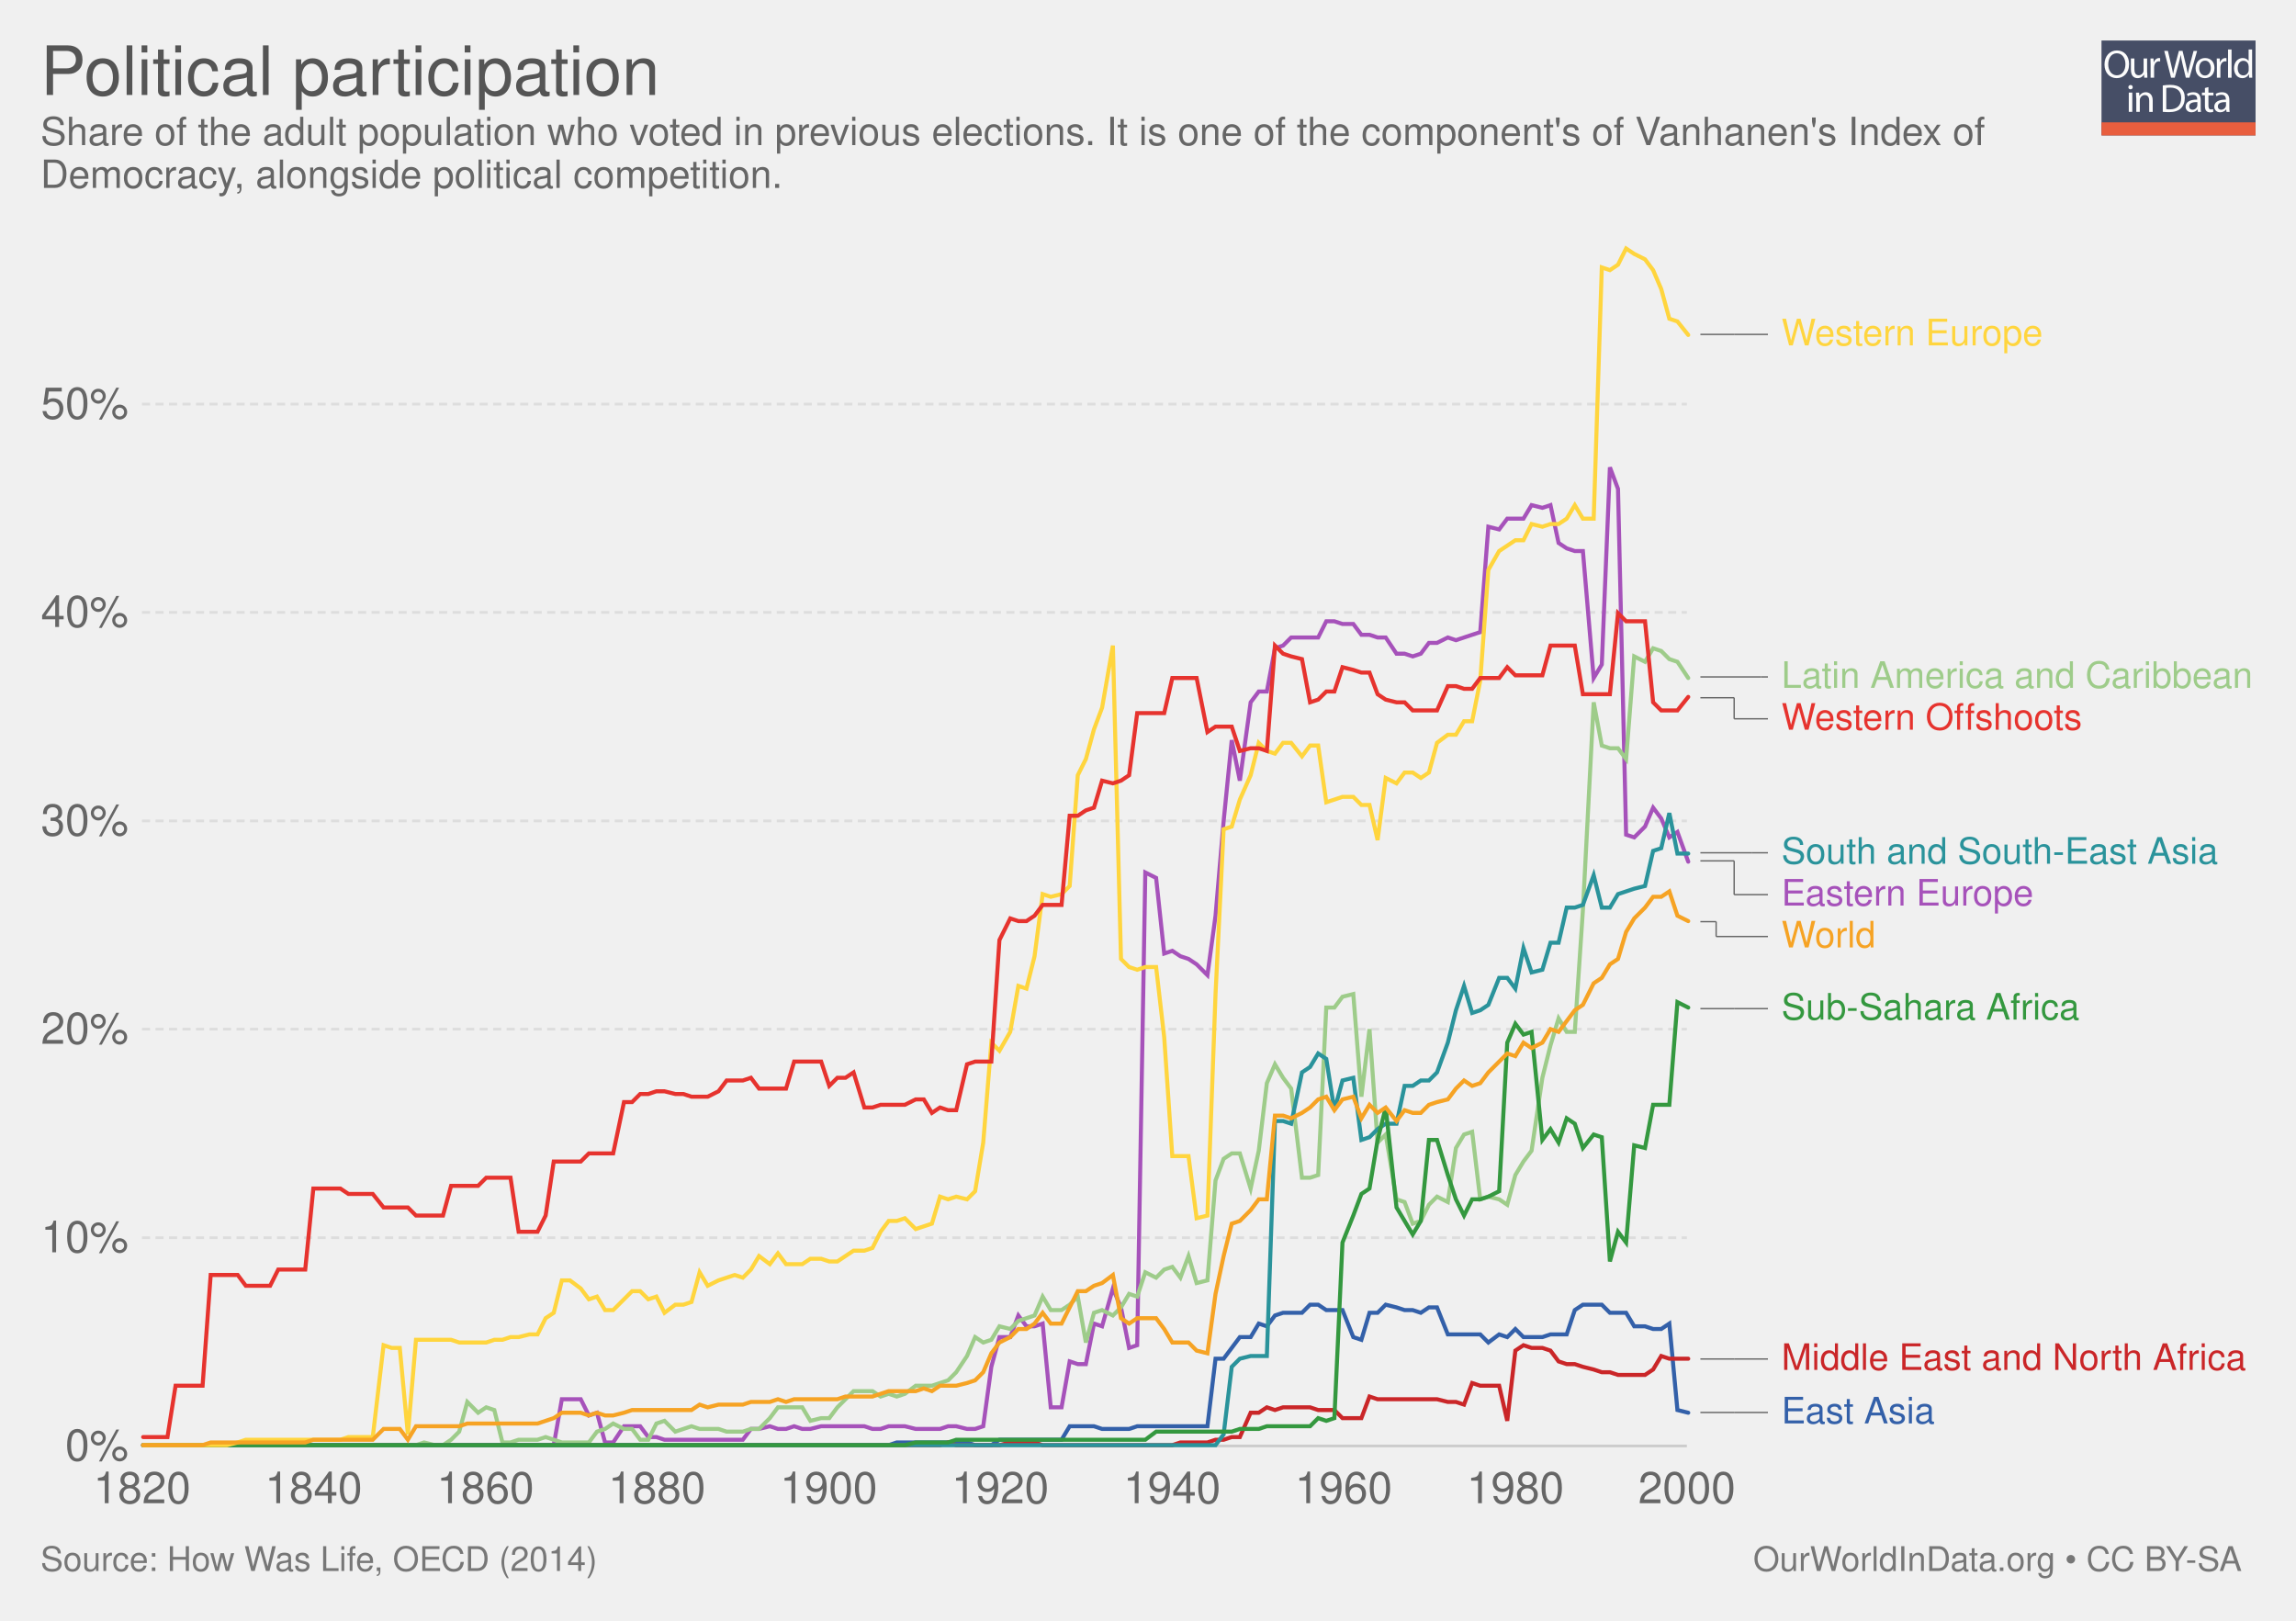
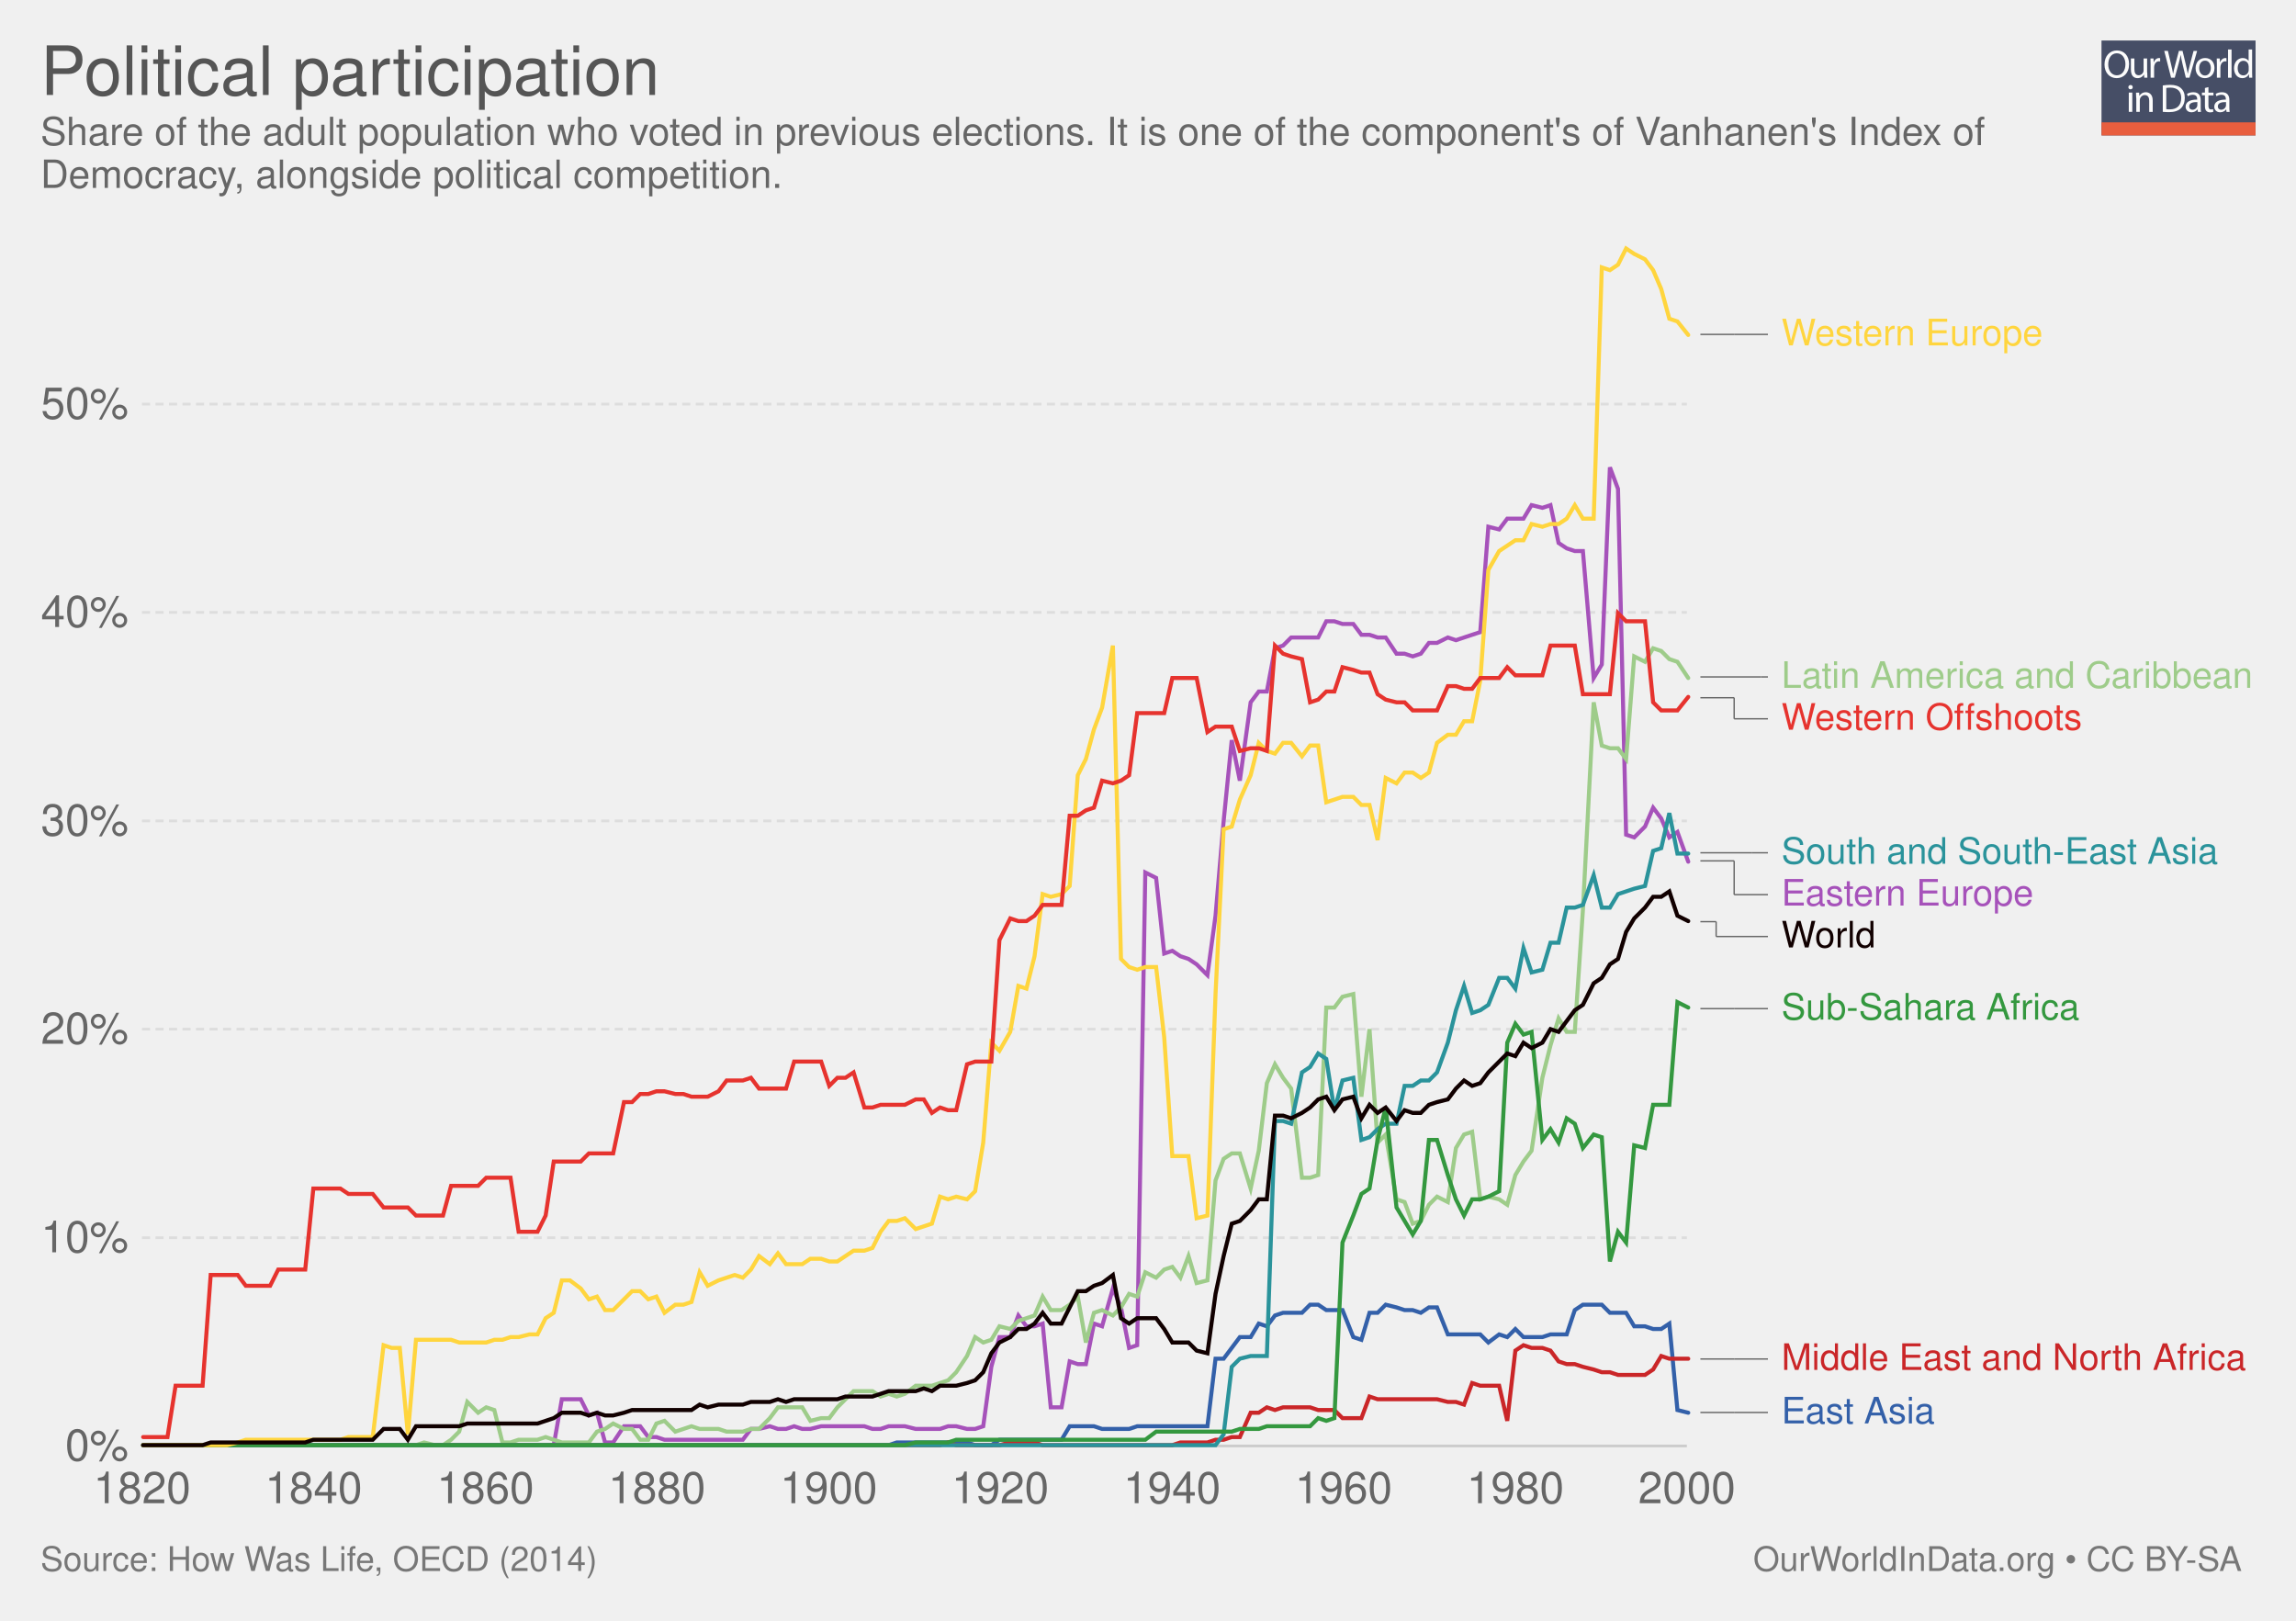
<svg xmlns="http://www.w3.org/2000/svg" xmlns:xlink="http://www.w3.org/1999/xlink" version="1.1" style="font-family: 'Helvetica Neue', Helvetica, Arial, sans-serif; font-size: 18px; background-color: white; text-rendering: optimizeLegibility; -webkit-font-smoothing: antialiased;" width="850" height="600">
  <g class="ChartTab">
    <g class="HeaderView">
      <g opacity="0.8" transform="translate(778, 15) scale(0.27)">
        <a xlink:href="https://ourworldindata.org" target="_blank">
          <g>
            <rect x="0" y="0" fill="#1B2543" width="211.2" height="130.1" />
            <rect x="0" y="112.2" fill="#E63912" width="211.2" height="17.9" />
            <g>
              <rect x="1.2" y="12.3" fill="none" width="210.2" height="99.2" />
              <path fill="#FFFFFF" d="M37.8,32.2c0,12.7-7.7,19.4-17.1,19.4c-9.7,0-16.6-7.5-16.6-18.7c0-11.7,7.3-19.3,17.1-19.3 C31.3,13.7,37.8,21.3,37.8,32.2z M9.2,32.8c0,7.9,4.3,14.9,11.8,14.9c7.5,0,11.8-6.9,11.8-15.3c0-7.3-3.8-14.9-11.8-14.9 C13.1,17.5,9.2,24.8,9.2,32.8z" />
              <path fill="#FFFFFF" d="M62.7,43.8c0,2.7,0.1,5.1,0.2,7.2h-4.3l-0.3-4.3h-0.1c-1.3,2.1-4,4.9-8.8,4.9c-4.2,0-9.1-2.3-9.1-11.6 V24.6h4.8v14.6c0,5,1.5,8.4,5.9,8.4c3.2,0,5.5-2.2,6.3-4.4c0.3-0.7,0.4-1.6,0.4-2.5V24.6h4.8V43.8z" />
              <path fill="#FFFFFF" d="M67.3,32.8c0-3.1-0.1-5.8-0.2-8.2h4.2l0.2,5.2h0.2c1.2-3.5,4.1-5.8,7.3-5.8c0.5,0,0.9,0.1,1.4,0.2v4.5 c-0.5-0.1-1-0.2-1.6-0.2c-3.4,0-5.8,2.6-6.5,6.2c-0.1,0.7-0.2,1.4-0.2,2.2V51h-4.8V32.8z" />
              <path fill="#FFFFFF" d="M95.4,51l-9.4-36.8h5l4.4,18.6c1.1,4.6,2.1,9.2,2.7,12.7h0.1c0.6-3.7,1.8-8,3-12.8l4.9-18.5h5l4.5,18.7 c1,4.4,2,8.7,2.6,12.6h0.1c0.8-4,1.8-8.1,3-12.7l4.9-18.5h4.9L120.6,51h-5L111,31.9c-1.1-4.7-1.9-8.3-2.4-12h-0.1 c-0.7,3.7-1.5,7.3-2.8,12L100.4,51H95.4z" />
              <path fill="#FFFFFF" d="M154.9,37.6c0,9.8-6.8,14-13.2,14c-7.2,0-12.7-5.2-12.7-13.6c0-8.8,5.8-14,13.1-14 C149.8,24,154.9,29.5,154.9,37.6z M133.9,37.9c0,5.8,3.3,10.1,8,10.1c4.6,0,8-4.3,8-10.3c0-4.5-2.2-10.1-7.9-10.1 C136.3,27.6,133.9,32.8,133.9,37.9z" />
              <path fill="#FFFFFF" d="M158.2,32.8c0-3.1-0.1-5.8-0.2-8.2h4.2l0.2,5.2h0.2c1.2-3.5,4.1-5.8,7.3-5.8c0.5,0,0.9,0.1,1.4,0.2v4.5 c-0.5-0.1-1-0.2-1.6-0.2c-3.4,0-5.8,2.6-6.5,6.2c-0.1,0.7-0.2,1.4-0.2,2.2V51h-4.8V32.8z" />
              <path fill="#FFFFFF" d="M173.5,12.3h4.8V51h-4.8V12.3z" />
              <path fill="#FFFFFF" d="M206.5,12.3v31.9c0,2.3,0.1,5,0.2,6.8h-4.3l-0.2-4.6H202c-1.5,2.9-4.7,5.2-9,5.2 c-6.4,0-11.3-5.4-11.3-13.4c-0.1-8.8,5.4-14.2,11.9-14.2c4,0,6.8,1.9,8,4h0.1V12.3H206.5z M201.7,35.4c0-0.6-0.1-1.4-0.2-2 c-0.7-3.1-3.3-5.6-6.9-5.6c-5,0-7.9,4.4-7.9,10.2c0,5.3,2.6,9.8,7.8,9.8c3.2,0,6.2-2.1,7.1-5.7c0.2-0.7,0.2-1.3,0.2-2.1V35.4z" />
              <path fill="#FFFFFF" d="M42.8,64c0.1,1.6-1.1,2.9-3.1,2.9c-1.7,0-2.9-1.3-2.9-2.9c0-1.7,1.3-3,3-3C41.7,61,42.8,62.3,42.8,64z M37.4,97.8V71.4h4.8v26.4H37.4z" />
              <path fill="#FFFFFF" d="M47.5,78.6c0-2.7-0.1-5-0.2-7.1h4.3l0.3,4.4h0.1c1.3-2.5,4.4-5,8.8-5c3.7,0,9.4,2.2,9.4,11.2v15.8h-4.8 V82.6c0-4.3-1.6-7.8-6.1-7.8c-3.2,0-5.6,2.2-6.5,4.9c-0.2,0.6-0.3,1.4-0.3,2.2v15.9h-4.8V78.6z" />
              <path fill="#FFFFFF" d="M84,61.6c2.9-0.4,6.3-0.8,10.1-0.8c6.8,0,11.7,1.6,14.9,4.6c3.3,3,5.2,7.3,5.2,13.2c0,6-1.9,10.9-5.3,14.3 c-3.4,3.4-9.1,5.3-16.3,5.3c-3.4,0-6.2-0.2-8.6-0.4V61.6z M88.8,94.1c1.2,0.2,3,0.3,4.8,0.3c10.2,0,15.7-5.7,15.7-15.6 c0.1-8.7-4.9-14.2-14.9-14.2c-2.5,0-4.3,0.2-5.6,0.5V94.1z" />
              <path fill="#FFFFFF" d="M132.1,97.8l-0.4-3.3h-0.2c-1.5,2.1-4.3,3.9-8.1,3.9c-5.4,0-8.1-3.8-8.1-7.6c0-6.4,5.7-9.9,15.9-9.8v-0.5 c0-2.2-0.6-6.1-6-6.1c-2.5,0-5,0.8-6.9,2l-1.1-3.2c2.2-1.4,5.4-2.3,8.7-2.3c8.1,0,10.1,5.5,10.1,10.8v9.9c0,2.3,0.1,4.5,0.4,6.3 H132.1z M131.4,84.4c-5.3-0.1-11.2,0.8-11.2,5.9c0,3.1,2.1,4.6,4.5,4.6c3.4,0,5.6-2.2,6.4-4.4c0.2-0.5,0.3-1,0.3-1.5V84.4z" />
              <path fill="#FFFFFF" d="M146.6,63.9v7.6h6.9v3.7h-6.9v14.2c0,3.3,0.9,5.1,3.6,5.1c1.3,0,2.2-0.2,2.8-0.3l0.2,3.6 c-0.9,0.4-2.4,0.7-4.3,0.7c-2.2,0-4-0.7-5.2-2c-1.4-1.4-1.9-3.8-1.9-6.9V75.1h-4.1v-3.7h4.1v-6.3L146.6,63.9z" />
              <path fill="#FFFFFF" d="M171.4,97.8l-0.4-3.3h-0.2c-1.5,2.1-4.3,3.9-8.1,3.9c-5.4,0-8.1-3.8-8.1-7.6c0-6.4,5.7-9.9,15.9-9.8v-0.5 c0-2.2-0.6-6.1-6-6.1c-2.5,0-5,0.8-6.9,2l-1.1-3.2c2.2-1.4,5.4-2.3,8.7-2.3c8.1,0,10.1,5.5,10.1,10.8v9.9c0,2.3,0.1,4.5,0.4,6.3 H171.4z M170.7,84.4c-5.3-0.1-11.2,0.8-11.2,5.9c0,3.1,2.1,4.6,4.5,4.6c3.4,0,5.6-2.2,6.4-4.4c0.2-0.5,0.3-1,0.3-1.5V84.4z" />
            </g>
          </g>
        </a>
      </g>
      <a href="https://ourworldindata.org/grapher/political-participation-iod" target="_blank">
        <text font-size="25.20" x="15.0" y="35.2" fill="#555">
          <tspan x="15" y="35.16">Political participation</tspan>
        </text>
      </a>
      <text font-size="14.40" x="15.0" y="53.7" fill="#666">
        <tspan x="15" y="53.72">Share of the adult population who voted in previous elections.  It is one of the component's of Vanhanen's Index of</tspan>
        <tspan x="15" y="69.56">Democracy, alongside political competition.</tspan>
      </text>
    </g>
    <g class="LineChart">
      <defs>
        <clipPath id="boundsClip-1">
          <rect x="42.562" y="0" width="830" height="928.8" />
        </clipPath>
      </defs>
      <g class="AxisBoxView">
        <g class="HorizontalAxis">
          <text x="52.6" y="556.5" fill="#666" text-anchor="middle" font-size="16.2">1820</text>
          <text x="116.1" y="556.5" fill="#666" text-anchor="middle" font-size="16.2">1840</text>
          <text x="179.7" y="556.5" fill="#666" text-anchor="middle" font-size="16.2">1860</text>
          <text x="243.2" y="556.5" fill="#666" text-anchor="middle" font-size="16.2">1880</text>
          <text x="306.8" y="556.5" fill="#666" text-anchor="middle" font-size="16.2">1900</text>
          <text x="370.3" y="556.5" fill="#666" text-anchor="middle" font-size="16.2">1920</text>
          <text x="433.9" y="556.5" fill="#666" text-anchor="middle" font-size="16.2">1940</text>
          <text x="497.4" y="556.5" fill="#666" text-anchor="middle" font-size="16.2">1960</text>
          <text x="561" y="556.5" fill="#666" text-anchor="middle" font-size="16.2">1980</text>
          <text x="624.5" y="556.5" fill="#666" text-anchor="middle" font-size="16.2">2000</text>
        </g>
        <g class="VerticalAxis">
          <text x="47.56" y="535.3" fill="#666" dominant-baseline="middle" text-anchor="end" font-size="16.2">0%</text>
          <text x="47.56" y="458.2" fill="#666" dominant-baseline="middle" text-anchor="end" font-size="16.2">10%</text>
          <text x="47.56" y="381" fill="#666" dominant-baseline="middle" text-anchor="end" font-size="16.2">20%</text>
          <text x="47.56" y="303.9" fill="#666" dominant-baseline="middle" text-anchor="end" font-size="16.2">30%</text>
          <text x="47.56" y="226.7" fill="#666" dominant-baseline="middle" text-anchor="end" font-size="16.2">40%</text>
          <text x="47.56" y="149.6" fill="#666" dominant-baseline="middle" text-anchor="end" font-size="16.2">50%</text>
        </g>
        <g class="AxisGridLines">
          <line x1="52.56" y1="535.3" x2="624.50" y2="535.3" stroke="#ccc" />
          <line x1="52.56" y1="458.2" x2="624.50" y2="458.2" stroke="#ddd" stroke-dasharray="3,2" />
          <line x1="52.56" y1="381" x2="624.50" y2="381" stroke="#ddd" stroke-dasharray="3,2" />
          <line x1="52.56" y1="303.9" x2="624.50" y2="303.9" stroke="#ddd" stroke-dasharray="3,2" />
          <line x1="52.56" y1="226.7" x2="624.50" y2="226.7" stroke="#ddd" stroke-dasharray="3,2" />
          <line x1="52.56" y1="149.6" x2="624.50" y2="149.6" stroke="#ddd" stroke-dasharray="3,2" />
        </g>
      </g>
      <g clip-path="url(#boundsClip-1)">
        <g class="HeightedLegend clickable">
          <g class="legendMark">
            <g class="indicator">
              <line x1="629.5" y1="123.8" x2="642" y2="123.8" stroke="#666" stroke-width="0.5" />
              <line x1="642" y1="123.8" x2="642" y2="123.8" stroke="#666" stroke-width="0.5" />
              <line x1="642" y1="123.8" x2="654.5" y2="123.8" stroke="#666" stroke-width="0.5" />
            </g>
            <rect x="624.5" y="117.05" width="132.875" height="13.5" fill="#fff" opacity="0" />
            <text font-size="13.50" x="659.5" y="127.9" fill="#ffd53e">
              <tspan x="659.5" y="127.85">Western Europe</tspan>
            </text>
          </g>
          <g class="legendMark">
            <g class="indicator">
              <line x1="629.5" y1="250.6" x2="652" y2="250.6" stroke="#666" stroke-width="0.5" />
              <line x1="652" y1="250.6" x2="652" y2="250.6" stroke="#666" stroke-width="0.5" />
              <line x1="652" y1="250.6" x2="654.5" y2="250.6" stroke="#666" stroke-width="0.5" />
            </g>
            <rect x="624.5" y="243.85" width="210.5" height="13.5" fill="#fff" opacity="0" />
            <text font-size="13.50" x="659.5" y="254.7" fill="#9ecc8a">
              <tspan x="659.5" y="254.65">Latin America and Caribbean</tspan>
            </text>
          </g>
          <g class="legendMark">
            <g class="indicator">
              <line x1="629.5" y1="258.3" x2="642" y2="258.3" stroke="#666" stroke-width="0.5" />
              <line x1="642" y1="258.3" x2="642" y2="266.1" stroke="#666" stroke-width="0.5" />
              <line x1="642" y1="266.1" x2="654.5" y2="266.1" stroke="#666" stroke-width="0.5" />
            </g>
            <rect x="624.5" y="259.35" width="147.185" height="13.5" fill="#fff" opacity="0" />
            <text font-size="13.50" x="659.5" y="270.2" fill="#e6332e">
              <tspan x="659.5" y="270.15">Western Offshoots</tspan>
            </text>
          </g>
          <g class="legendMark">
            <g class="indicator">
              <line x1="629.5" y1="315.7" x2="648.667" y2="315.7" stroke="#666" stroke-width="0.5" />
              <line x1="648.667" y1="315.7" x2="648.667" y2="315.7" stroke="#666" stroke-width="0.5" />
              <line x1="648.667" y1="315.7" x2="654.5" y2="315.7" stroke="#666" stroke-width="0.5" />
            </g>
            <rect x="624.5" y="308.95" width="197.945" height="13.5" fill="#fff" opacity="0" />
            <text font-size="13.50" x="659.5" y="319.8" fill="#2a939b">
              <tspan x="659.5" y="319.75">South and South-East Asia</tspan>
            </text>
          </g>
          <g class="legendMark">
            <g class="indicator">
              <line x1="629.5" y1="318.7" x2="642" y2="318.7" stroke="#666" stroke-width="0.5" />
              <line x1="642" y1="318.7" x2="642" y2="331.2" stroke="#666" stroke-width="0.5" />
              <line x1="642" y1="331.2" x2="654.5" y2="331.2" stroke="#666" stroke-width="0.5" />
            </g>
            <rect x="624.5" y="324.45" width="129.23" height="13.5" fill="#fff" opacity="0" />
            <text font-size="13.50" x="659.5" y="335.3" fill="#a652ba">
              <tspan x="659.5" y="335.25">Eastern Europe</tspan>
            </text>
          </g>
          <g class="legendMark">
            <g class="indicator">
              <line x1="629.5" y1="341.2" x2="635.333" y2="341.2" stroke="#666" stroke-width="0.5" />
              <line x1="635.333" y1="341.2" x2="635.333" y2="346.7" stroke="#666" stroke-width="0.5" />
              <line x1="635.333" y1="346.7" x2="654.5" y2="346.7" stroke="#666" stroke-width="0.5" />
            </g>
            <rect x="624.5" y="339.95" width="70.235" height="13.5" fill="#fff" opacity="0" />
-             <text font-size="13.50" x="659.5" y="350.8" fill="#f6a324">
+             <text font-size="13.50" x="659.5" y="350.8" fill="#100">
              <tspan x="659.5" y="350.75">World</tspan>
            </text>
          </g>
          <g class="legendMark">
            <g class="indicator">
              <line x1="629.5" y1="373.4" x2="642" y2="373.4" stroke="#666" stroke-width="0.5" />
              <line x1="642" y1="373.4" x2="642" y2="373.4" stroke="#666" stroke-width="0.5" />
              <line x1="642" y1="373.4" x2="654.5" y2="373.4" stroke="#666" stroke-width="0.5" />
            </g>
            <rect x="624.5" y="366.65" width="145.7" height="13.5" fill="#fff" opacity="0" />
            <text font-size="13.50" x="659.5" y="377.4" fill="#34983f">
              <tspan x="659.5" y="377.45">Sub-Sahara Africa</tspan>
            </text>
          </g>
          <g class="legendMark">
            <g class="indicator">
              <line x1="629.5" y1="503.1" x2="642" y2="503.1" stroke="#666" stroke-width="0.5" />
              <line x1="642" y1="503.1" x2="642" y2="503.1" stroke="#666" stroke-width="0.5" />
              <line x1="642" y1="503.1" x2="654.5" y2="503.1" stroke="#666" stroke-width="0.5" />
            </g>
            <rect x="624.5" y="496.35" width="207.395" height="13.5" fill="#fff" opacity="0" />
            <text font-size="13.50" x="659.5" y="507.2" fill="#ca2628">
              <tspan x="659.5" y="507.15">Middle East and North Africa</tspan>
            </text>
          </g>
          <g class="legendMark">
            <g class="indicator">
              <line x1="629.5" y1="522.9" x2="642" y2="522.9" stroke="#666" stroke-width="0.5" />
              <line x1="642" y1="522.9" x2="642" y2="522.9" stroke="#666" stroke-width="0.5" />
              <line x1="642" y1="522.9" x2="654.5" y2="522.9" stroke="#666" stroke-width="0.5" />
            </g>
            <rect x="624.5" y="516.15" width="92.24" height="13.5" fill="#fff" opacity="0" />
            <text font-size="13.50" x="659.5" y="526.9" fill="#3360a9">
              <tspan x="659.5" y="526.95">East Asia</tspan>
            </text>
          </g>
        </g>
        <g class="Lines">
          <rect x="53" y="92" width="572" height="443" fill="rgba(255,255,255,0)" opacity="0" />
          <g class="key-East-Asia_0">
            <path stroke="#3360a9" stroke-linecap="round" d="M53 535L56 535L59 535L62 535L65 535L68 535L72 535L75 535L78 535L81 535L84 535L88 535L91 535L94 535L97 535L100 535L103 535L107 535L110 535L113 535L116 535L119 535L123 535L126 535L129 535L132 535L135 535L138 535L142 535L145 535L148 535L151 535L154 535L157 535L161 535L164 535L167 535L170 535L173 535L177 535L180 535L183 535L186 535L189 535L192 535L196 535L199 535L202 535L205 535L208 535L211 535L215 535L218 535L221 535L224 535L227 535L231 535L234 535L237 535L240 535L243 535L246 535L250 535L253 535L256 535L259 535L262 535L266 535L269 535L272 535L275 535L278 535L281 535L285 535L288 535L291 535L294 535L297 535L300 535L304 535L307 535L310 535L313 535L316 535L320 535L323 535L326 535L329 535L332 534L335 534L339 534L342 534L345 534L348 534L351 534L354 534L358 534L361 535L364 535L367 535L370 533L374 533L377 533L380 533L383 533L386 533L389 533L393 533L396 528L399 528L402 528L405 528L408 529L412 529L415 529L418 529L421 528L424 528L428 528L431 528L434 528L437 528L440 528L443 528L447 528L450 503L453 503L456 499L459 495L463 495L466 490L469 491L472 487L475 486L478 486L482 486L485 483L488 483L491 485L494 485L497 485L501 495L504 496L507 486L510 486L513 483L517 484L520 485L523 485L526 486L529 484L532 484L536 494L539 494L542 494L545 494L548 494L551 497L555 494L558 495L561 492L564 495L567 495L571 495L574 494L577 494L580 494L583 485L586 483L590 483L593 483L596 486L599 486L602 486L605 491L609 491L612 492L615 492L618 490L621 522L625 523" fill="none" stroke-width="1.5" />
          </g>
          <g class="key-Eastern-Europe_0">
            <path stroke="#a652ba" stroke-linecap="round" d="M53 535L56 535L59 535L62 535L65 535L68 535L72 535L75 535L78 535L81 535L84 535L88 535L91 535L94 535L97 535L100 535L103 535L107 535L110 535L113 535L116 535L119 535L123 535L126 535L129 535L132 535L135 535L138 535L142 535L145 535L148 535L151 535L154 535L157 535L161 535L164 535L167 535L170 535L173 535L177 535L180 535L183 535L186 535L189 535L192 535L196 535L199 535L202 535L205 535L208 518L211 518L215 518L218 524L221 523L224 534L227 534L231 528L234 528L237 528L240 532L243 532L246 533L250 533L253 533L256 533L259 533L262 533L266 533L269 533L272 533L275 533L278 529L281 529L285 528L288 529L291 529L294 528L297 529L300 529L304 528L307 528L310 528L313 528L316 528L320 528L323 529L326 529L329 528L332 528L335 528L339 529L342 529L345 529L348 529L351 528L354 528L358 529L361 529L364 528L367 506L370 495L374 495L377 487L380 491L383 491L386 490L389 521L393 521L396 504L399 505L402 505L405 490L408 491L412 477L415 484L418 499L421 498L424 323L428 325L431 353L434 352L437 354L440 355L443 357L447 361L450 339L453 304L456 274L459 289L463 260L466 256L469 256L472 240L475 239L478 236L482 236L485 236L488 236L491 230L494 230L497 231L501 231L504 235L507 235L510 236L513 236L517 242L520 242L523 243L526 242L529 238L532 238L536 236L539 237L542 236L545 235L548 234L551 195L555 196L558 192L561 192L564 192L567 187L571 188L574 187L577 201L580 203L583 204L586 204L590 251L593 246L596 173L599 181L602 309L605 310L609 306L612 299L615 303L618 310L621 308L625 319" fill="none" stroke-width="1.5" />
          </g>
          <g class="key-Latin-America-and-Caribbean_0">
            <path stroke="#9ecc8a" stroke-linecap="round" d="M53 535L56 535L59 535L62 535L65 535L68 535L72 535L75 535L78 535L81 535L84 535L88 535L91 535L94 535L97 535L100 535L103 535L107 535L110 535L113 535L116 535L119 535L123 535L126 535L129 535L132 535L135 535L138 535L142 535L145 535L148 535L151 535L154 535L157 534L161 535L164 535L167 533L170 530L173 519L177 523L180 521L183 522L186 534L189 534L192 533L196 533L199 533L202 532L205 533L208 534L211 534L215 534L218 534L221 530L224 529L227 527L231 529L234 529L237 533L240 533L243 527L246 526L250 530L253 529L256 528L259 529L262 529L266 529L269 530L272 530L275 530L278 529L281 529L285 525L288 521L291 521L294 521L297 521L300 526L304 525L307 525L310 521L313 518L316 515L320 515L323 515L326 517L329 516L332 517L335 516L339 513L342 513L345 513L348 512L351 511L354 508L358 502L361 495L364 497L367 496L370 491L374 492L377 489L380 488L383 487L386 480L389 485L393 485L396 483L399 480L402 497L405 486L408 485L412 487L415 484L418 479L421 480L424 471L428 473L431 470L434 469L437 473L440 465L443 475L447 474L450 437L453 429L456 427L459 427L463 440L466 426L469 401L472 394L475 399L478 403L482 436L485 436L488 435L491 373L494 373L497 369L501 368L504 406L507 381L510 423L513 420L517 444L520 445L523 453L526 452L529 446L532 443L536 445L539 425L542 420L545 419L548 444L551 443L555 444L558 446L561 435L564 430L567 426L571 399L574 387L577 377L580 382L583 382L586 337L590 260L593 276L596 277L599 277L602 281L605 243L609 245L612 240L615 241L618 244L621 245L625 251" fill="none" stroke-width="1.5" />
          </g>
          <g class="key-Middle-East-and-North-Africa_0">
            <path stroke="#ca2628" stroke-linecap="round" d="M53 535L56 535L59 535L62 535L65 535L68 535L72 535L75 535L78 535L81 535L84 535L88 535L91 535L94 535L97 535L100 535L103 535L107 535L110 535L113 535L116 535L119 535L123 535L126 535L129 535L132 535L135 535L138 535L142 535L145 535L148 535L151 535L154 535L157 535L161 535L164 535L167 535L170 535L173 535L177 535L180 535L183 535L186 535L189 535L192 535L196 535L199 535L202 535L205 535L208 535L211 535L215 535L218 535L221 535L224 535L227 535L231 535L234 535L237 535L240 535L243 535L246 535L250 535L253 535L256 535L259 535L262 535L266 535L269 535L272 535L275 535L278 535L281 535L285 535L288 535L291 535L294 535L297 535L300 535L304 535L307 535L310 535L313 535L316 535L320 535L323 535L326 535L329 535L332 535L335 535L339 535L342 535L345 535L348 535L351 534L354 535L358 535L361 535L364 535L367 535L370 535L374 534L377 534L380 534L383 534L386 535L389 535L393 535L396 535L399 535L402 535L405 535L408 535L412 535L415 535L418 535L421 535L424 535L428 535L431 535L434 535L437 534L440 534L443 534L447 534L450 533L453 533L456 532L459 532L463 523L466 523L469 521L472 522L475 521L478 521L482 521L485 521L488 522L491 522L494 522L497 525L501 525L504 525L507 517L510 518L513 518L517 518L520 518L523 518L526 518L529 518L532 518L536 519L539 519L542 520L545 512L548 513L551 513L555 513L558 526L561 500L564 498L567 499L571 499L574 500L577 504L580 505L583 505L586 506L590 507L593 508L596 508L599 509L602 509L605 509L609 509L612 507L615 502L618 503L621 503L625 503" fill="none" stroke-width="1.5" />
          </g>
          <g class="key-South-and-South__002dEast-Asia_0">
            <path stroke="#2a939b" stroke-linecap="round" d="M53 535L56 535L59 535L62 535L65 535L68 535L72 535L75 535L78 535L81 535L84 535L88 535L91 535L94 535L97 535L100 535L103 535L107 535L110 535L113 535L116 535L119 535L123 535L126 535L129 535L132 535L135 535L138 535L142 535L145 535L148 535L151 535L154 535L157 535L161 535L164 535L167 535L170 535L173 535L177 535L180 535L183 535L186 535L189 535L192 535L196 535L199 535L202 535L205 535L208 535L211 535L215 535L218 535L221 535L224 535L227 535L231 535L234 535L237 535L240 535L243 535L246 535L250 535L253 535L256 535L259 535L262 535L266 535L269 535L272 535L275 535L278 535L281 535L285 535L288 535L291 535L294 535L297 535L300 535L304 535L307 535L310 535L313 535L316 535L320 535L323 535L326 535L329 535L332 535L335 535L339 535L342 535L345 535L348 535L351 535L354 535L358 535L361 535L364 535L367 535L370 535L374 535L377 535L380 535L383 535L386 535L389 535L393 535L396 535L399 535L402 535L405 535L408 535L412 535L415 535L418 535L421 535L424 535L428 535L431 535L434 535L437 535L440 535L443 535L447 535L450 535L453 531L456 506L459 503L463 502L466 502L469 502L472 415L475 415L478 416L482 397L485 395L488 390L491 392L494 411L497 400L501 399L504 422L507 421L510 418L513 416L517 416L520 402L523 402L526 400L529 400L532 397L536 386L539 374L542 365L545 375L548 374L551 372L555 362L558 362L561 366L564 351L567 360L571 359L574 349L577 349L580 336L583 336L586 335L590 324L593 336L596 336L599 331L602 330L605 329L609 328L612 315L615 314L618 301L621 316L625 316" fill="none" stroke-width="1.5" />
          </g>
          <g class="key-Sub__002dSahara-Africa_0">
            <path stroke="#34983f" stroke-linecap="round" d="M53 535L56 535L59 535L62 535L65 535L68 535L72 535L75 535L78 535L81 535L84 535L88 535L91 535L94 535L97 535L100 535L103 535L107 535L110 535L113 535L116 535L119 535L123 535L126 535L129 535L132 535L135 535L138 535L142 535L145 535L148 535L151 535L154 535L157 535L161 535L164 535L167 535L170 535L173 535L177 535L180 535L183 535L186 535L189 535L192 535L196 535L199 535L202 535L205 535L208 535L211 535L215 535L218 535L221 535L224 535L227 535L231 535L234 535L237 535L240 535L243 535L246 535L250 535L253 535L256 535L259 535L262 535L266 535L269 535L272 535L275 535L278 535L281 535L285 535L288 535L291 535L294 535L297 535L300 535L304 535L307 535L310 535L313 535L316 535L320 535L323 535L326 535L329 535L332 535L335 535L339 534L342 534L345 534L348 534L351 534L354 533L358 533L361 533L364 533L367 533L370 533L374 533L377 533L380 533L383 533L386 533L389 533L393 533L396 533L399 533L402 533L405 533L408 533L412 533L415 533L418 533L421 533L424 533L428 530L431 530L434 530L437 530L440 530L443 530L447 530L450 530L453 530L456 530L459 529L463 529L466 529L469 528L472 528L475 528L478 528L482 528L485 528L488 525L491 526L494 525L497 460L501 450L504 442L507 440L510 422L513 410L517 447L520 452L523 457L526 452L529 422L532 422L536 435L539 444L542 450L545 444L548 444L551 443L555 441L558 386L561 379L564 383L567 382L571 422L574 418L577 423L580 414L583 416L586 425L590 420L593 421L596 467L599 456L602 460L605 424L609 425L612 409L615 409L618 409L621 371L625 373" fill="none" stroke-width="1.5" />
          </g>
          <g class="key-Western-Europe_0">
            <path stroke="#ffd53e" stroke-linecap="round" d="M53 535L56 535L59 535L62 535L65 535L68 535L72 535L75 535L78 535L81 535L84 535L88 534L91 533L94 533L97 533L100 533L103 533L107 533L110 533L113 533L116 533L119 533L123 533L126 533L129 532L132 532L135 532L138 532L142 498L145 499L148 499L151 531L154 496L157 496L161 496L164 496L167 496L170 497L173 497L177 497L180 497L183 496L186 496L189 495L192 495L196 494L199 494L202 488L205 486L208 474L211 474L215 477L218 481L221 480L224 485L227 485L231 481L234 478L237 478L240 481L243 480L246 486L250 483L253 483L256 482L259 471L262 476L266 474L269 473L272 472L275 473L278 470L281 465L285 468L288 464L291 468L294 468L297 468L300 466L304 466L307 467L310 467L313 465L316 463L320 463L323 462L326 456L329 452L332 452L335 451L339 455L342 454L345 453L348 443L351 444L354 443L358 444L361 441L364 423L367 386L370 389L374 382L377 365L380 366L383 354L386 331L389 332L393 331L396 328L399 287L402 281L405 270L408 262L412 239L415 355L418 358L421 359L424 358L428 358L431 384L434 428L437 428L440 428L443 451L447 450L450 368L453 307L456 306L459 296L463 287L466 275L469 278L472 279L475 275L478 275L482 280L485 276L488 276L491 297L494 296L497 295L501 295L504 298L507 298L510 311L513 288L517 290L520 286L523 286L526 288L529 286L532 275L536 272L539 272L542 267L545 267L548 252L551 211L555 204L558 202L561 200L564 200L567 194L571 195L574 194L577 194L580 192L583 187L586 192L590 192L593 99L596 100L599 98L602 92L605 94L609 96L612 100L615 107L618 118L621 119L625 124" fill="none" stroke-width="1.5" />
          </g>
          <g class="key-Western-Offshoots_0">
            <path stroke="#e6332e" stroke-linecap="round" d="M53 532L56 532L59 532L62 532L65 513L68 513L72 513L75 513L78 472L81 472L84 472L88 472L91 476L94 476L97 476L100 476L103 470L107 470L110 470L113 470L116 440L119 440L123 440L126 440L129 442L132 442L135 442L138 442L142 447L145 447L148 447L151 447L154 450L157 450L161 450L164 450L167 439L170 439L173 439L177 439L180 436L183 436L186 436L189 436L192 456L196 456L199 456L202 450L205 430L208 430L211 430L215 430L218 427L221 427L224 427L227 427L231 408L234 408L237 405L240 405L243 404L246 404L250 405L253 405L256 406L259 406L262 406L266 404L269 400L272 400L275 400L278 399L281 403L285 403L288 403L291 403L294 393L297 393L300 393L304 393L307 402L310 399L313 399L316 397L320 410L323 410L326 409L329 409L332 409L335 409L339 407L342 407L345 412L348 410L351 411L354 411L358 394L361 393L364 393L367 393L370 348L374 340L377 341L380 341L383 339L386 335L389 335L393 335L396 302L399 302L402 300L405 299L408 289L412 290L415 289L418 287L421 264L424 264L428 264L431 264L434 251L437 251L440 251L443 251L447 271L450 269L453 269L456 269L459 278L463 277L466 277L469 278L472 239L475 242L478 243L482 244L485 260L488 259L491 256L494 256L497 247L501 248L504 249L507 249L510 257L513 259L517 260L520 260L523 263L526 263L529 263L532 263L536 254L539 254L542 255L545 255L548 251L551 251L555 251L558 247L561 250L564 250L567 250L571 250L574 239L577 239L580 239L583 239L586 257L590 257L593 257L596 257L599 227L602 230L605 230L609 230L612 260L615 263L618 263L621 263L625 258" fill="none" stroke-width="1.5" />
          </g>
          <g class="key-World_0">
-             <path stroke="#f6a324" stroke-linecap="round" d="M53 535L56 535L59 535L62 535L65 535L68 535L72 535L75 535L78 534L81 534L84 534L88 534L91 534L94 534L97 534L100 534L103 534L107 534L110 534L113 534L116 533L119 533L123 533L126 533L129 533L132 533L135 533L138 533L142 529L145 529L148 529L151 533L154 528L157 528L161 528L164 528L167 528L170 528L173 527L177 527L180 527L183 527L186 527L189 527L192 527L196 527L199 527L202 526L205 525L208 523L211 523L215 523L218 524L221 523L224 524L227 524L231 523L234 522L237 522L240 522L243 522L246 522L250 522L253 522L256 522L259 520L262 521L266 520L269 520L272 520L275 520L278 519L281 519L285 519L288 518L291 519L294 518L297 518L300 518L304 518L307 518L310 518L313 517L316 517L320 517L323 517L326 516L329 515L332 515L335 515L339 515L342 514L345 515L348 513L351 513L354 513L358 512L361 511L364 508L367 501L370 497L374 495L377 492L380 492L383 490L386 486L389 490L393 490L396 484L399 478L402 478L405 476L408 475L412 472L415 488L418 490L421 488L424 488L428 488L431 492L434 497L437 497L440 497L443 500L447 501L450 479L453 465L456 453L459 452L463 448L466 444L469 444L472 413L475 413L478 414L482 412L485 410L488 407L491 406L494 411L497 407L501 406L504 414L507 409L510 412L513 410L517 415L520 411L523 412L526 412L529 409L532 408L536 407L539 403L542 400L545 402L548 401L551 397L555 393L558 390L561 391L564 386L567 388L571 386L574 381L577 382L580 378L583 374L586 372L590 364L593 362L596 357L599 355L602 345L605 340L609 336L612 332L615 332L618 330L621 339L625 341" fill="none" stroke-width="1.5" />
+             <path stroke="#100" stroke-linecap="round" d="M53 535L56 535L59 535L62 535L65 535L68 535L72 535L75 535L78 534L81 534L84 534L88 534L91 534L94 534L97 534L100 534L103 534L107 534L110 534L113 534L116 533L119 533L123 533L126 533L129 533L132 533L135 533L138 533L142 529L145 529L148 529L151 533L154 528L157 528L161 528L164 528L167 528L170 528L173 527L177 527L180 527L183 527L186 527L189 527L192 527L196 527L199 527L202 526L205 525L208 523L211 523L215 523L218 524L221 523L224 524L227 524L231 523L234 522L237 522L240 522L243 522L246 522L250 522L253 522L256 522L259 520L262 521L266 520L269 520L272 520L275 520L278 519L281 519L285 519L288 518L291 519L294 518L297 518L300 518L304 518L307 518L310 518L313 517L316 517L320 517L323 517L326 516L329 515L332 515L335 515L339 515L342 514L345 515L348 513L351 513L354 513L358 512L361 511L364 508L367 501L370 497L374 495L377 492L380 492L383 490L386 486L389 490L393 490L396 484L399 478L402 478L405 476L408 475L412 472L415 488L418 490L421 488L424 488L428 488L431 492L434 497L437 497L440 497L443 500L447 501L450 479L453 465L456 453L459 452L463 448L466 444L469 444L472 413L475 413L478 414L482 412L485 410L488 407L491 406L494 411L497 407L501 406L504 414L507 409L510 412L513 410L517 415L520 411L523 412L526 412L529 409L532 408L536 407L539 403L542 400L545 402L548 401L551 397L555 393L558 390L561 391L564 386L567 388L571 386L574 381L577 382L580 378L583 374L586 372L590 364L593 362L596 357L599 355L602 345L605 340L609 336L612 332L615 332L618 330L621 339L625 341" fill="none" stroke-width="1.5" />
          </g>
        </g>
      </g>
    </g>
    <g style="fill: #777;" class="SourcesFooter">
      <g style="fill: #777;" class="clickable">
        <text font-size="12.60" x="15.0" y="581.6">
          <tspan x="15" y="581.58">Source: How Was Life, OECD (2014)</tspan>
        </text>
      </g>
      <text font-size="12.60" x="649.0" y="581.6">
        <tspan x="649.024" y="581.58">
          <a target="_blank" style="fill: #777;" href="https://ourworldindata.org">OurWorldInData.org</a> • <a style="fill: #777;" href="http://creativecommons.org/licenses/by-sa/4.0/deed.en_US" target="_blank">CC BY-SA</a>
        </tspan>
      </text>
    </g>
  </g>
</svg>
